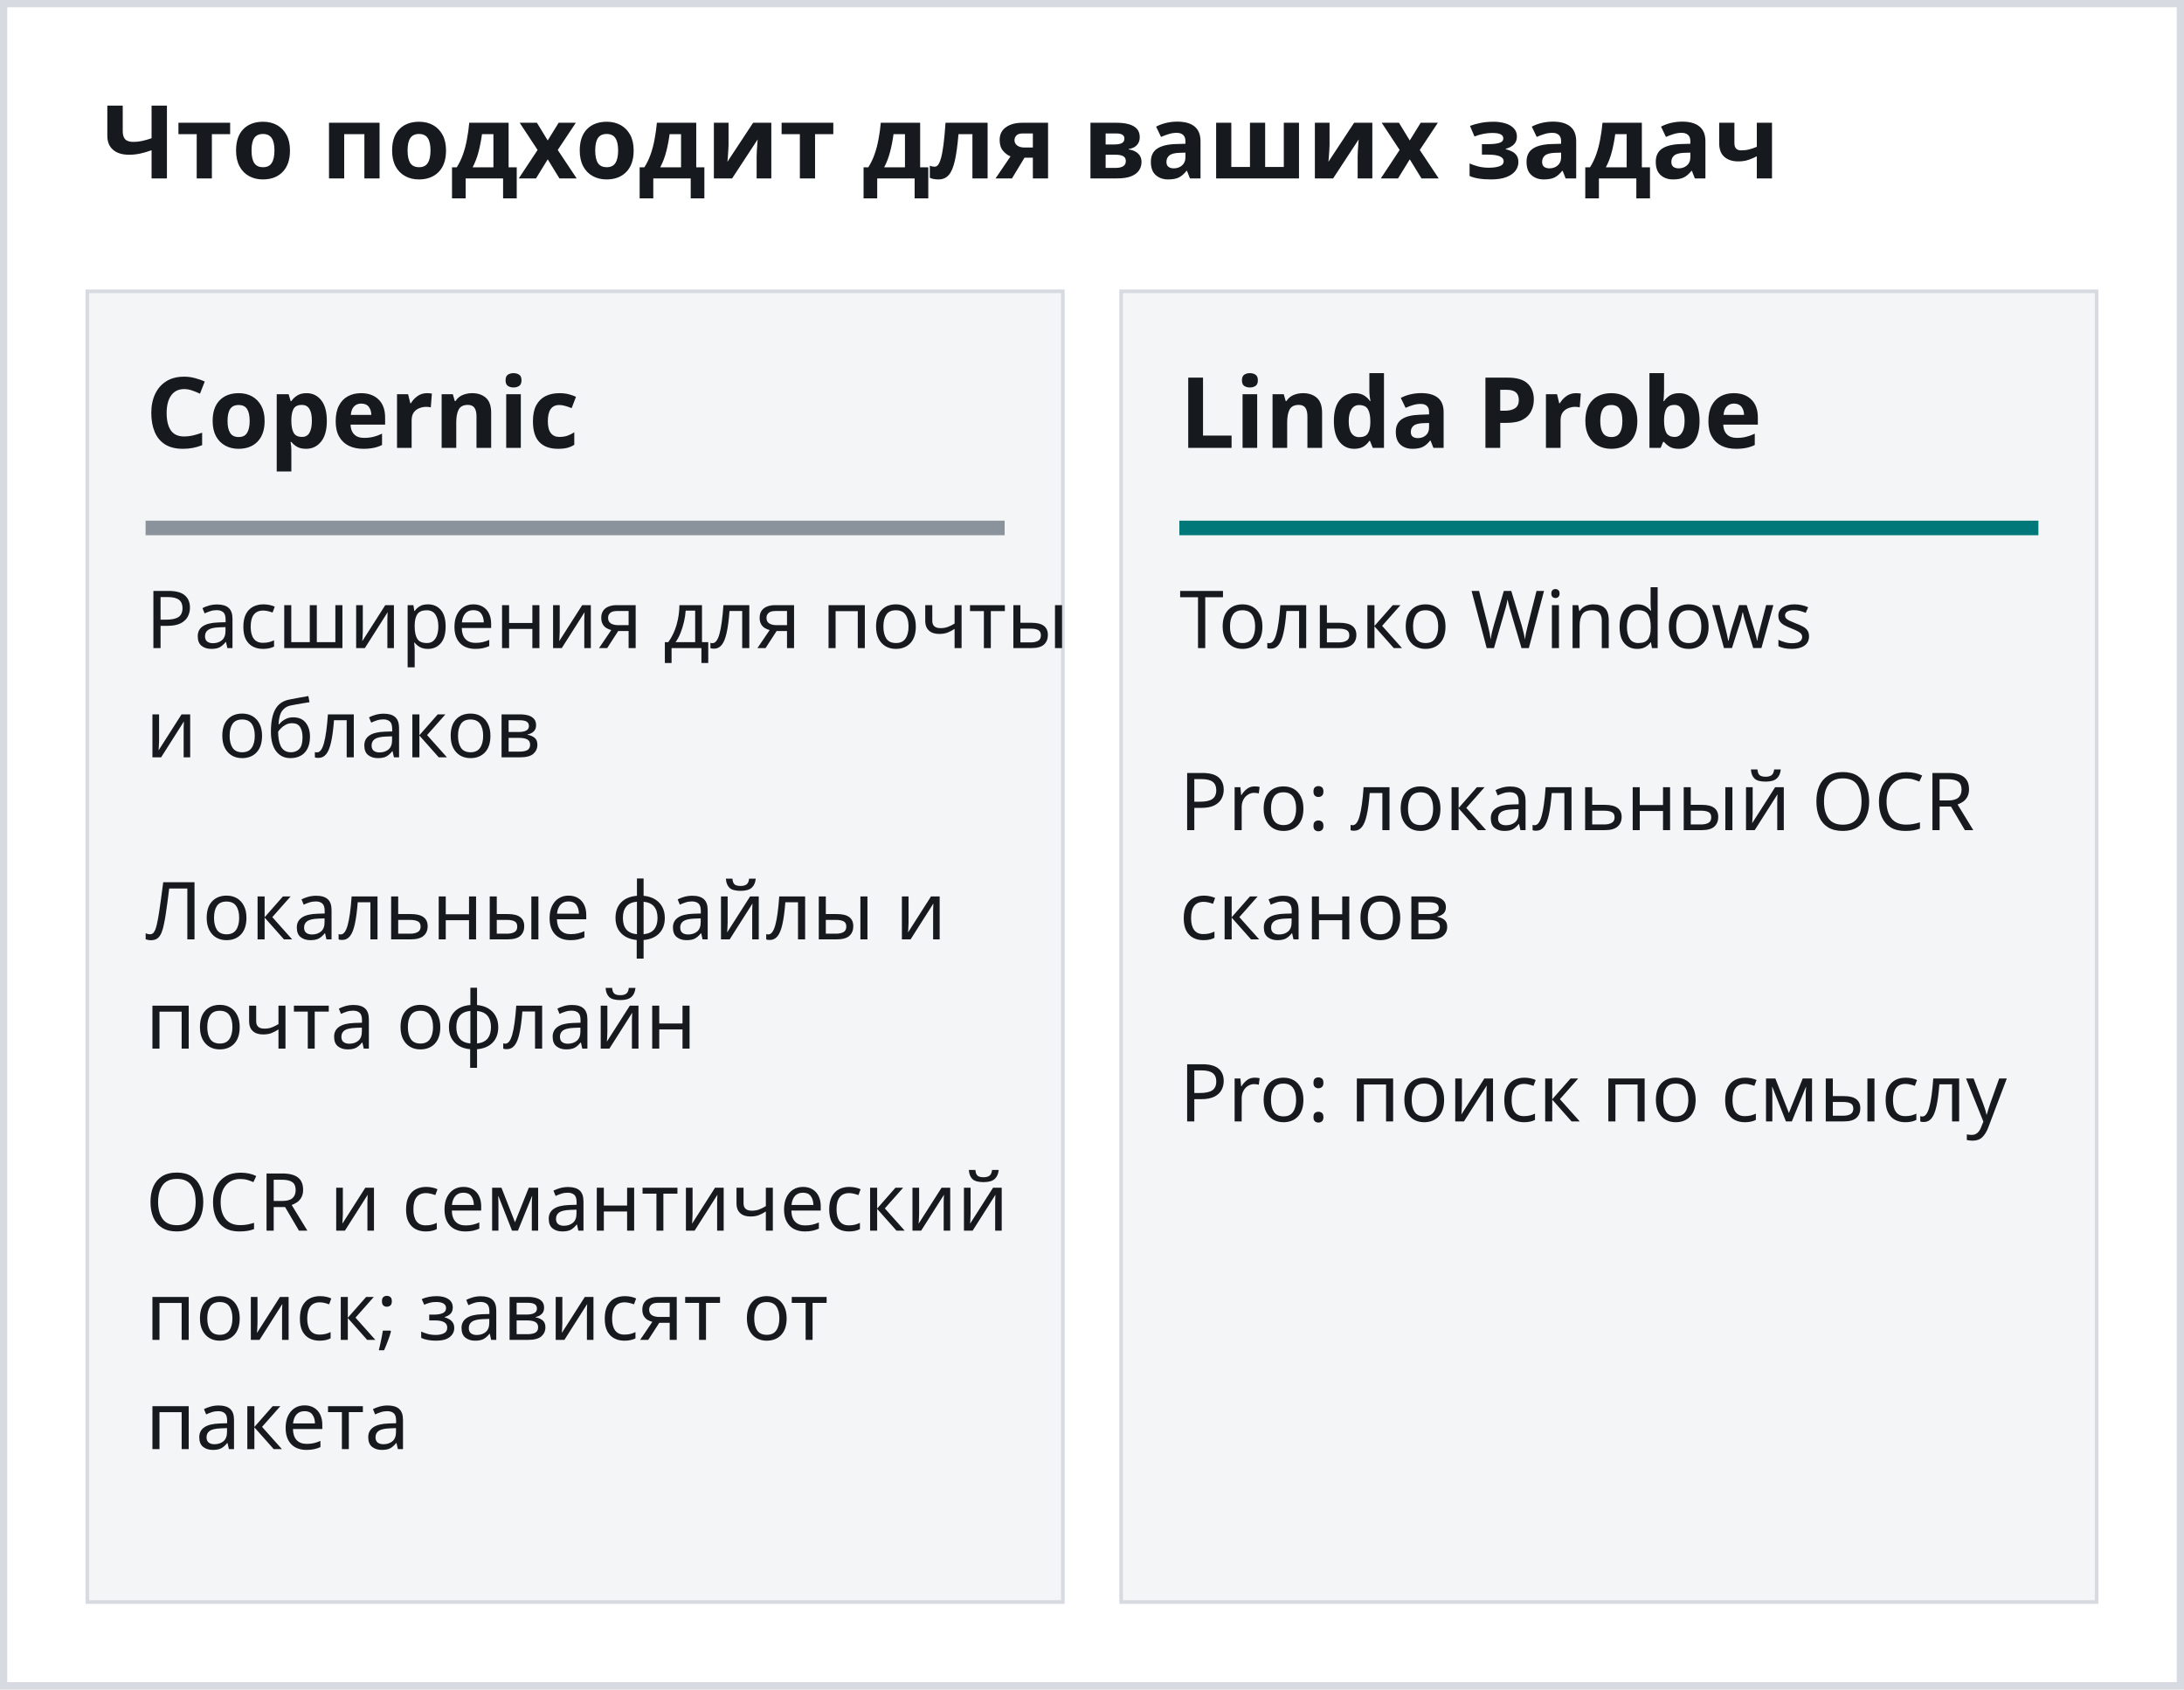
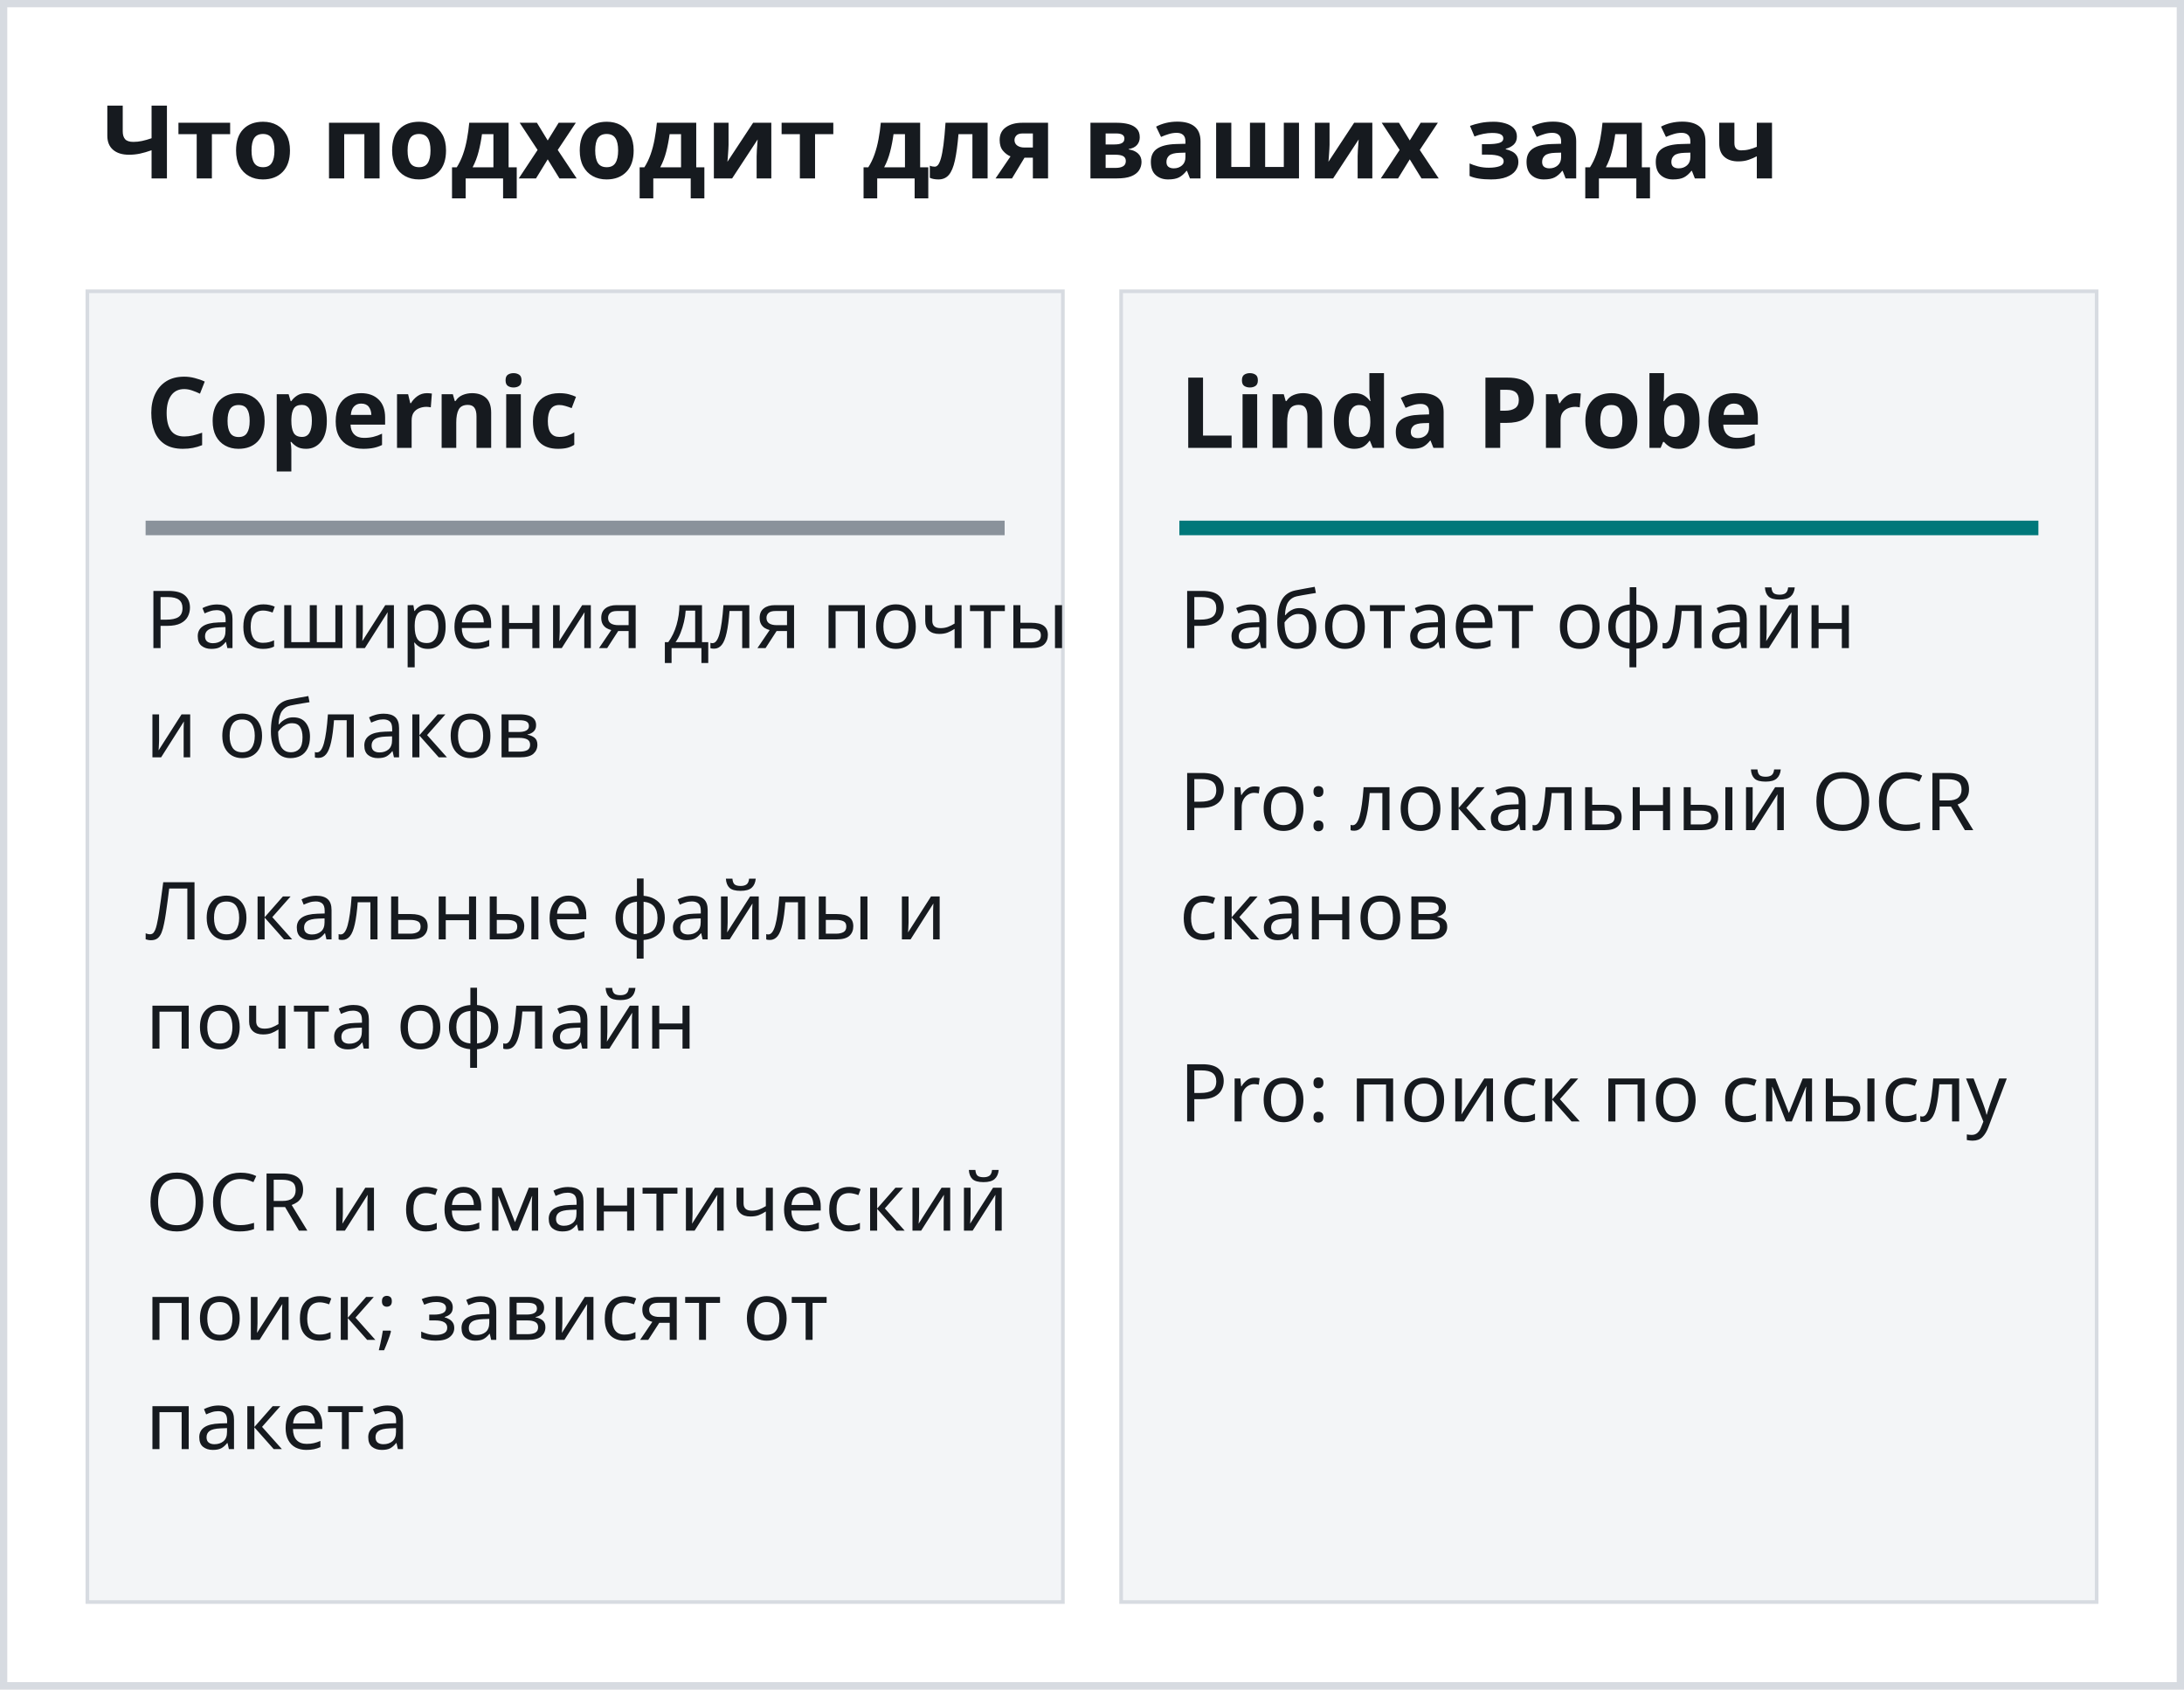
<svg xmlns="http://www.w3.org/2000/svg" xml:lang="ru" width="600" height="464" viewBox="0 0 600 464" role="img" aria-labelledby="title">
  <rect x="1" y="1" width="598" height="462" rx="0" fill="#ffffff" stroke="#d7dbe1" stroke-width="2" />
  <g font-family="Segoe UI Variable Text, Segoe UI, system-ui, sans-serif">
    <text x="28" y="49" font-size="28" font-weight="600" fill="#161a1f">
      <tspan x="28" dy="0">Что подходит для ваших задач</tspan>
    </text>
    <rect x="24" y="80" width="268" height="360" rx="0" fill="#f3f5f7" stroke="#d7dbe1" />
    <text x="40" y="123" font-size="27" font-weight="600" fill="#161a1f">
      <tspan x="40" dy="0">Copernic</tspan>
    </text>
    <path d="M40 145 H276" stroke="#8a929b" stroke-width="4" />
    <text x="40" y="178" font-size="22" fill="#161a1f">
      <tspan x="40" dy="0">Расширения для почты</tspan>
      <tspan x="40" dy="30">и облаков</tspan>
    </text>
    <text x="40" y="258" font-size="22" fill="#161a1f">
      <tspan x="40" dy="0">Локальные файлы и</tspan>
      <tspan x="40" dy="30">почта офлайн</tspan>
    </text>
    <text x="40" y="338" font-size="22" fill="#161a1f">
      <tspan x="40" dy="0">OCR и семантический</tspan>
      <tspan x="40" dy="30">поиск; зависят от</tspan>
      <tspan x="40" dy="30">пакета</tspan>
    </text>
    <rect x="308" y="80" width="268" height="360" rx="0" fill="#f3f5f7" stroke="#d7dbe1" />
    <text x="324" y="123" font-size="27" font-weight="600" fill="#161a1f">
      <tspan x="324" dy="0">Linda Probe</tspan>
    </text>
    <path d="M324 145 H560" stroke="#00787a" stroke-width="4" />
    <text x="324" y="178" font-size="22" fill="#161a1f">
-       <tspan x="324" dy="0">Только Windows</tspan>
+       <tspan x="324" dy="0">Работает офлайн</tspan>
    </text>
    <text x="324" y="228" font-size="22" fill="#161a1f">
      <tspan x="324" dy="0">Pro: локальный OCR</tspan>
      <tspan x="324" dy="30">сканов</tspan>
    </text>
    <text x="324" y="308" font-size="22" fill="#161a1f">
      <tspan x="324" dy="0">Pro: поиск по смыслу</tspan>
    </text>
  </g>
</svg>
